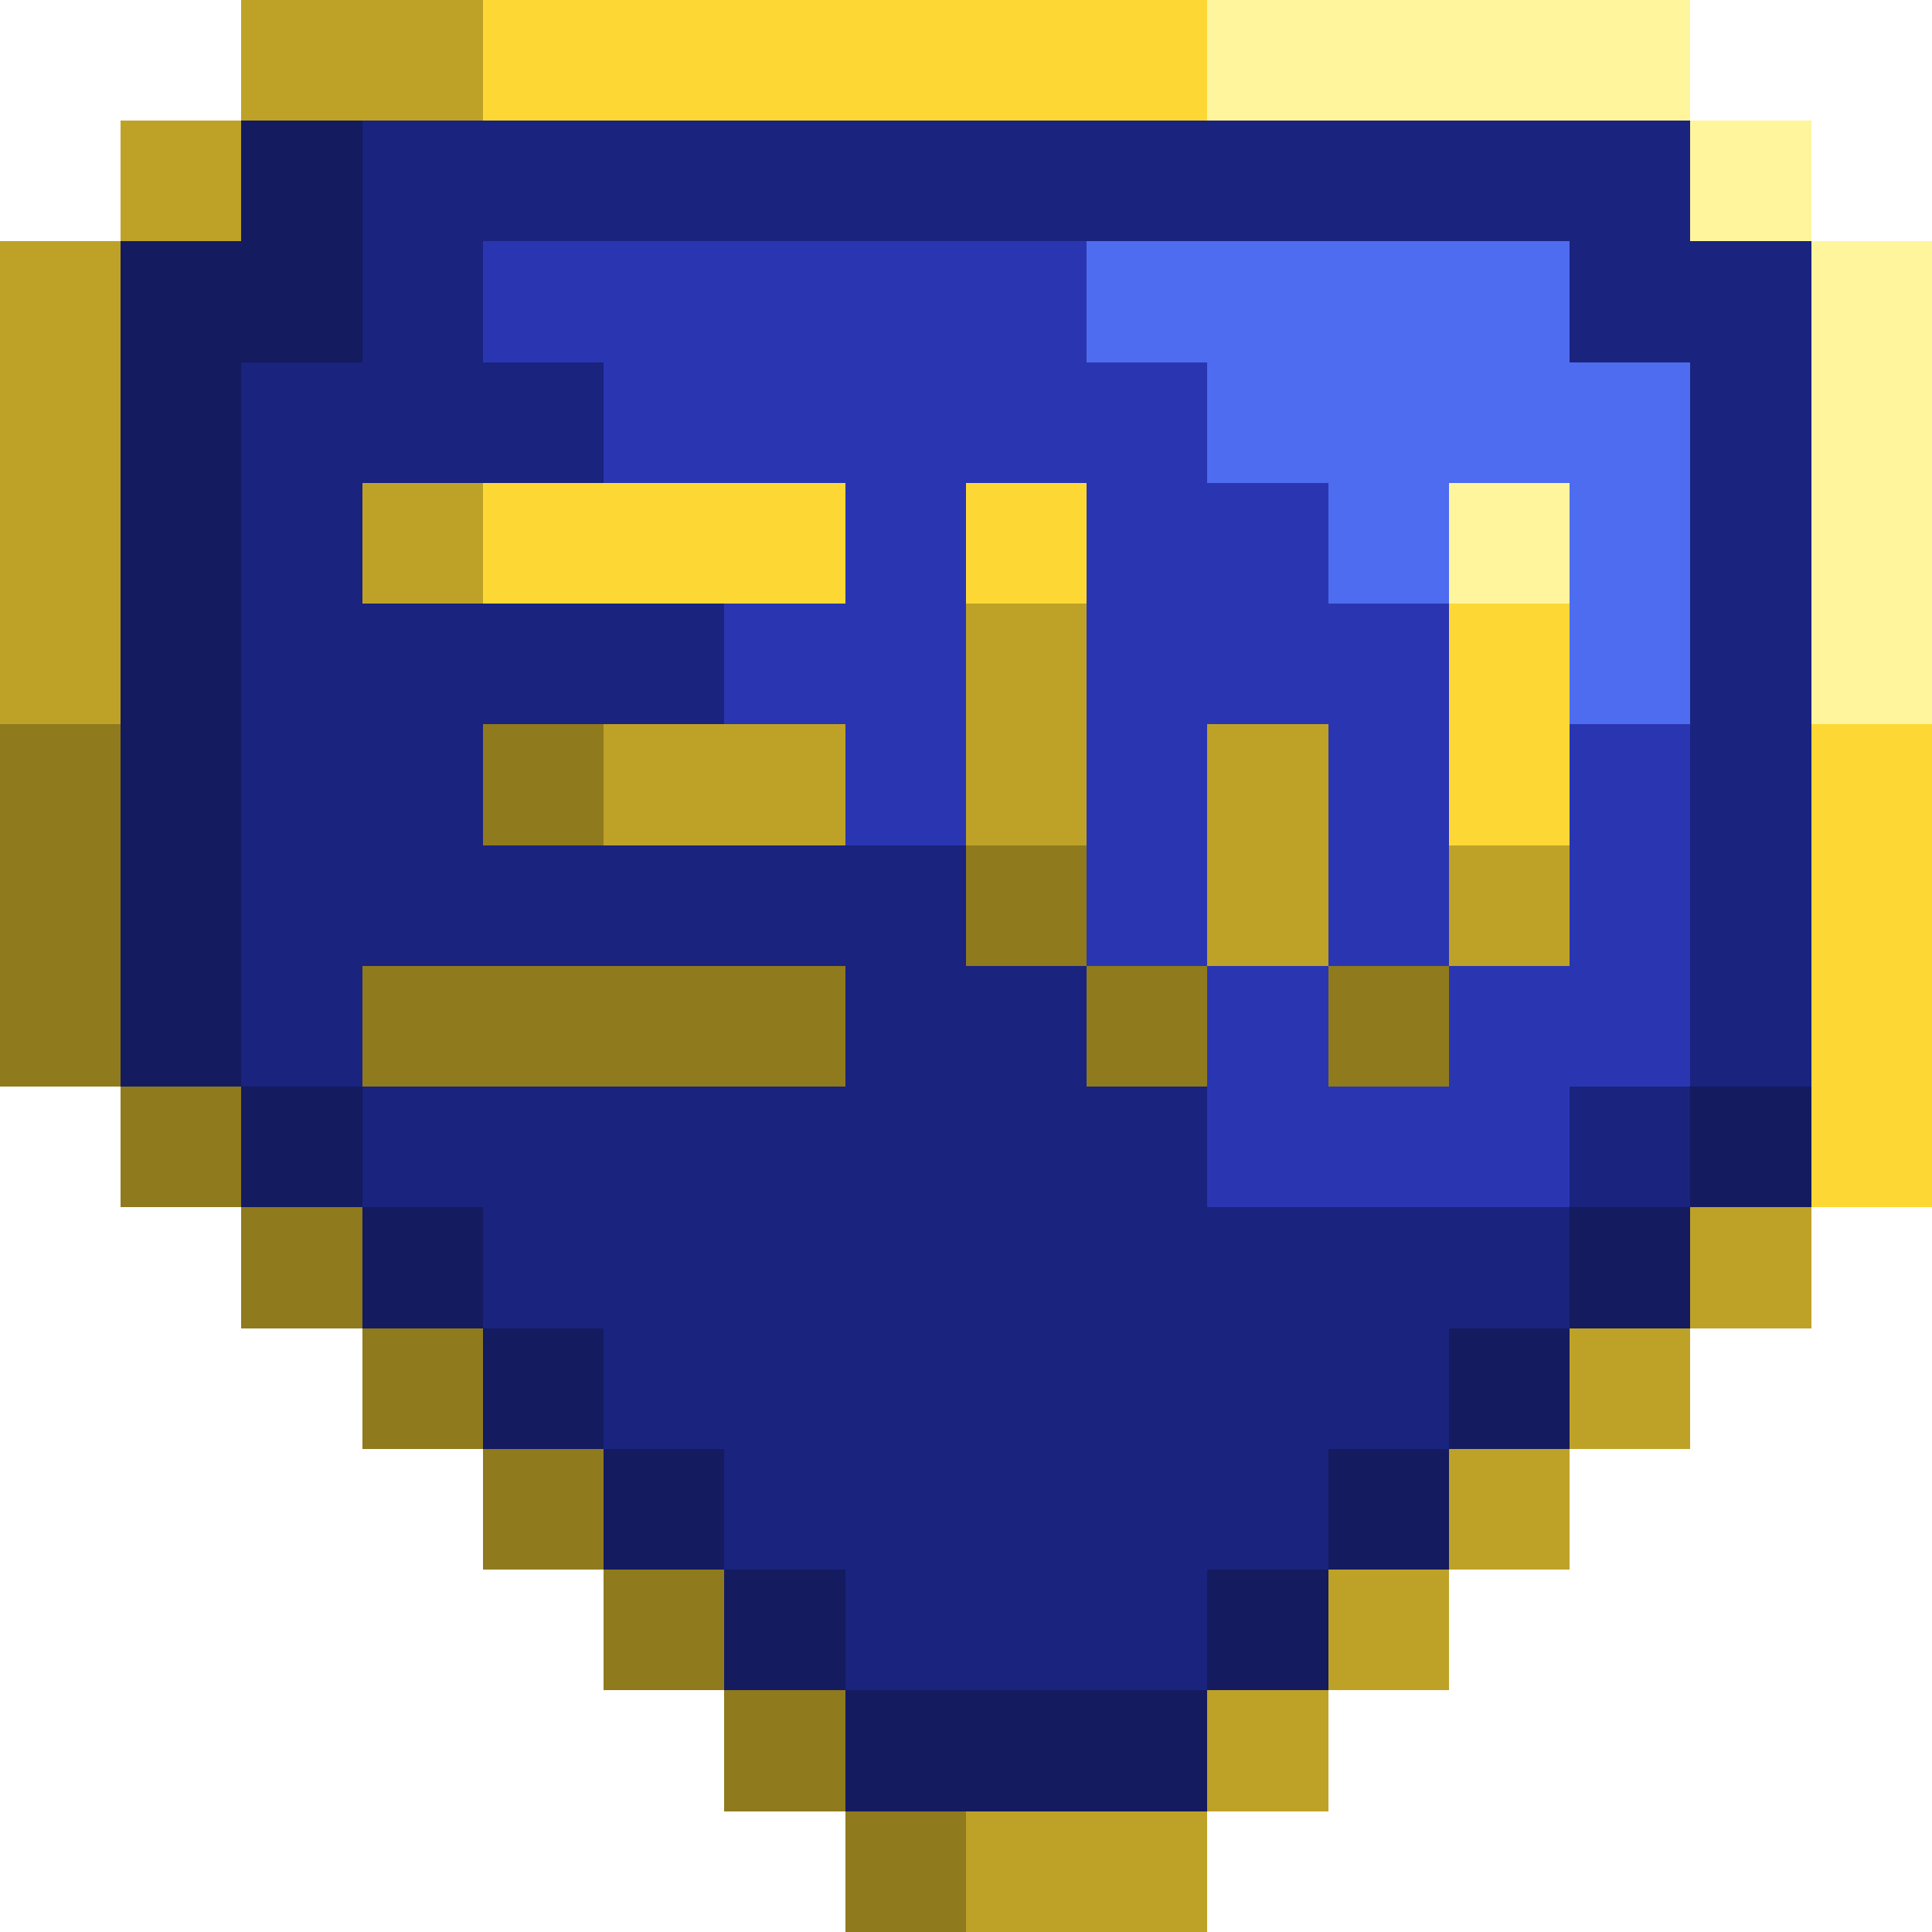
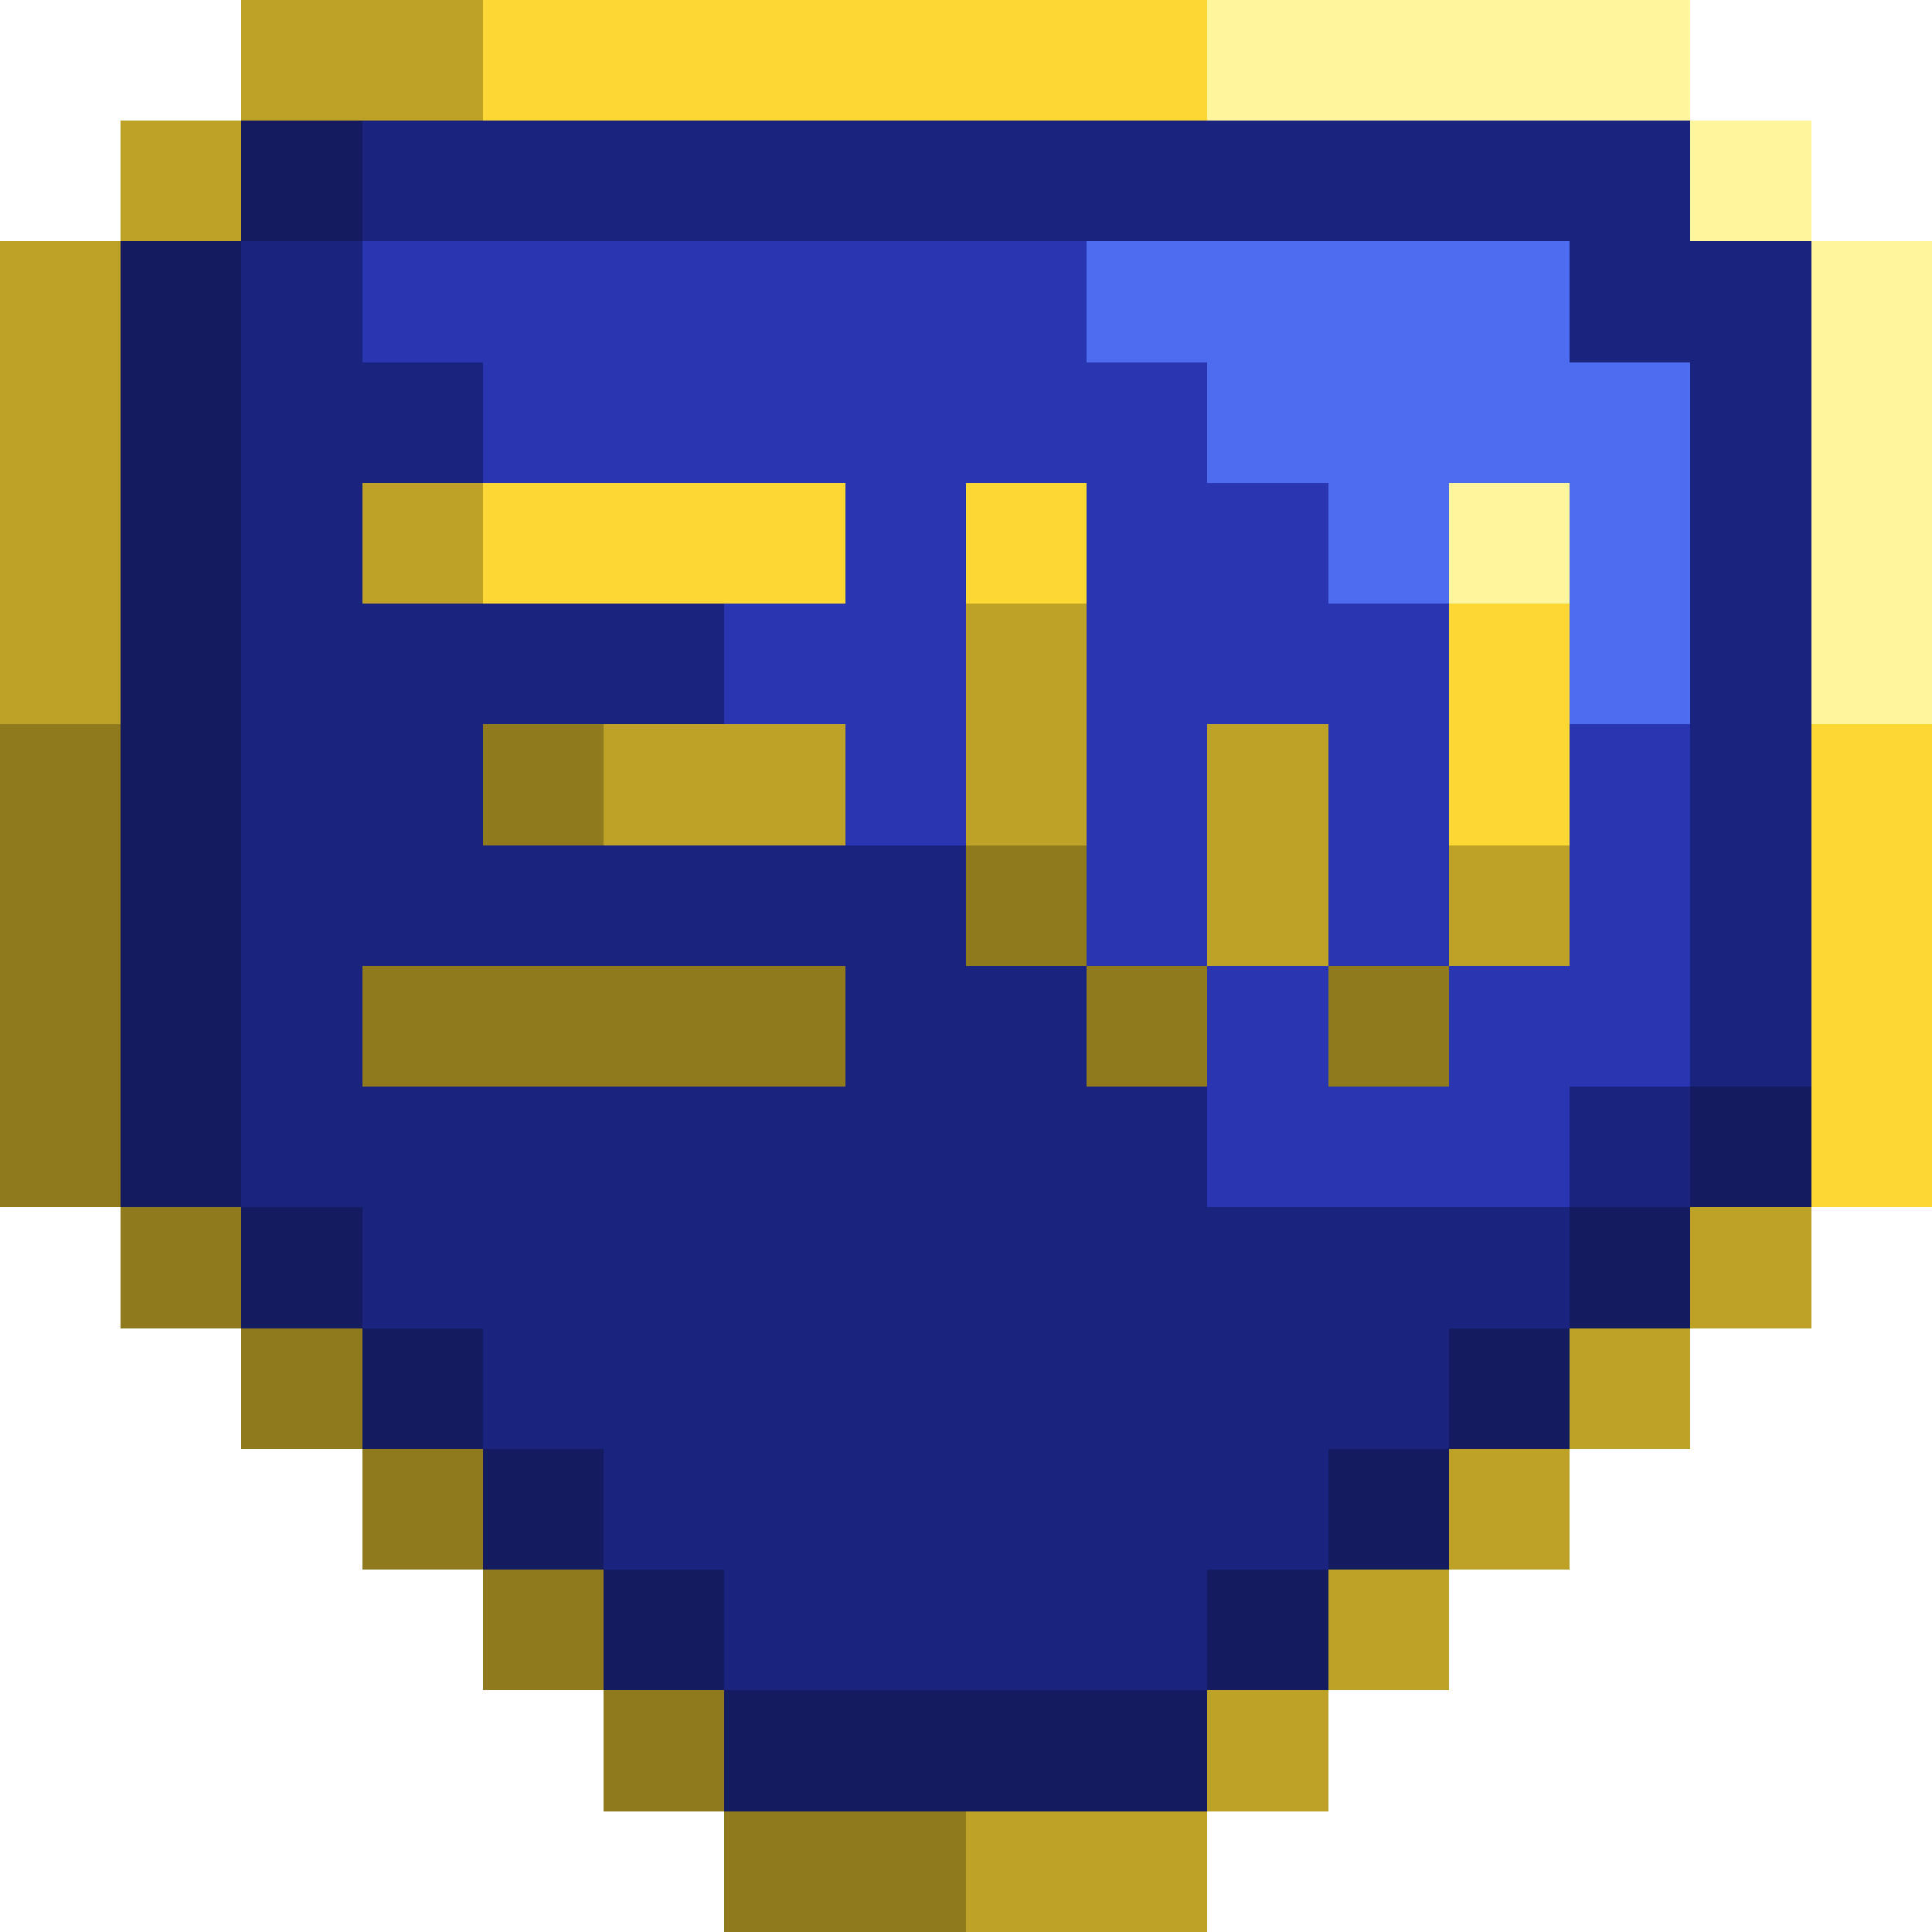
<svg xmlns="http://www.w3.org/2000/svg" version="1.1" width="16" height="16" shape-rendering="crispEdges">
  <rect x="2" y="0" width="1" height="1" fill="#BEA228" />
  <rect x="3" y="0" width="1" height="1" fill="#BEA228" />
  <rect x="4" y="0" width="1" height="1" fill="#FDD835" />
  <rect x="5" y="0" width="1" height="1" fill="#FDD835" />
  <rect x="6" y="0" width="1" height="1" fill="#FDD835" />
  <rect x="7" y="0" width="1" height="1" fill="#FDD835" />
  <rect x="8" y="0" width="1" height="1" fill="#FDD835" />
  <rect x="9" y="0" width="1" height="1" fill="#FDD835" />
  <rect x="10" y="0" width="1" height="1" fill="#FFF59D" />
  <rect x="11" y="0" width="1" height="1" fill="#FFF59D" />
  <rect x="12" y="0" width="1" height="1" fill="#FFF59D" />
  <rect x="13" y="0" width="1" height="1" fill="#FFF59D" />
  <rect x="1" y="1" width="1" height="1" fill="#BEA228" />
  <rect x="2" y="1" width="1" height="1" fill="#141B5F" />
  <rect x="3" y="1" width="1" height="1" fill="#1A237E" />
  <rect x="4" y="1" width="1" height="1" fill="#1A237E" />
  <rect x="5" y="1" width="1" height="1" fill="#1A237E" />
  <rect x="6" y="1" width="1" height="1" fill="#1A237E" />
  <rect x="7" y="1" width="1" height="1" fill="#1A237E" />
  <rect x="8" y="1" width="1" height="1" fill="#1A237E" />
  <rect x="9" y="1" width="1" height="1" fill="#1A237E" />
  <rect x="10" y="1" width="1" height="1" fill="#1A237E" />
  <rect x="11" y="1" width="1" height="1" fill="#1A237E" />
  <rect x="12" y="1" width="1" height="1" fill="#1A237E" />
  <rect x="13" y="1" width="1" height="1" fill="#1A237E" />
  <rect x="14" y="1" width="1" height="1" fill="#FFF59D" />
  <rect x="0" y="2" width="1" height="1" fill="#BEA228" />
  <rect x="1" y="2" width="1" height="1" fill="#141B5F" />
-   <rect x="2" y="2" width="1" height="1" fill="#141B5F" />
-   <rect x="3" y="2" width="1" height="1" fill="#1A237E" />
+   <rect x="2" y="2" width="1" height="1" fill="#1A237E" />
+   <rect x="3" y="2" width="1" height="1" fill="#2A36B1" />
  <rect x="4" y="2" width="1" height="1" fill="#2A36B1" />
  <rect x="5" y="2" width="1" height="1" fill="#2A36B1" />
  <rect x="6" y="2" width="1" height="1" fill="#2A36B1" />
  <rect x="7" y="2" width="1" height="1" fill="#2A36B1" />
  <rect x="8" y="2" width="1" height="1" fill="#2A36B1" />
  <rect x="9" y="2" width="1" height="1" fill="#4E6CEF" />
  <rect x="10" y="2" width="1" height="1" fill="#4E6CEF" />
  <rect x="11" y="2" width="1" height="1" fill="#4E6CEF" />
  <rect x="12" y="2" width="1" height="1" fill="#4E6CEF" />
  <rect x="13" y="2" width="1" height="1" fill="#1A237E" />
  <rect x="14" y="2" width="1" height="1" fill="#1A237E" />
  <rect x="15" y="2" width="1" height="1" fill="#FFF59D" />
  <rect x="0" y="3" width="1" height="1" fill="#BEA228" />
  <rect x="1" y="3" width="1" height="1" fill="#141B5F" />
  <rect x="2" y="3" width="1" height="1" fill="#1A237E" />
  <rect x="3" y="3" width="1" height="1" fill="#1A237E" />
-   <rect x="4" y="3" width="1" height="1" fill="#1A237E" />
+   <rect x="4" y="3" width="1" height="1" fill="#2A36B1" />
  <rect x="5" y="3" width="1" height="1" fill="#2A36B1" />
  <rect x="6" y="3" width="1" height="1" fill="#2A36B1" />
  <rect x="7" y="3" width="1" height="1" fill="#2A36B1" />
  <rect x="8" y="3" width="1" height="1" fill="#2A36B1" />
  <rect x="9" y="3" width="1" height="1" fill="#2A36B1" />
  <rect x="10" y="3" width="1" height="1" fill="#4E6CEF" />
  <rect x="11" y="3" width="1" height="1" fill="#4E6CEF" />
  <rect x="12" y="3" width="1" height="1" fill="#4E6CEF" />
  <rect x="13" y="3" width="1" height="1" fill="#4E6CEF" />
  <rect x="14" y="3" width="1" height="1" fill="#1A237E" />
  <rect x="15" y="3" width="1" height="1" fill="#FFF59D" />
  <rect x="0" y="4" width="1" height="1" fill="#BEA228" />
  <rect x="1" y="4" width="1" height="1" fill="#141B5F" />
  <rect x="2" y="4" width="1" height="1" fill="#1A237E" />
  <rect x="3" y="4" width="1" height="1" fill="#BEA228" />
  <rect x="4" y="4" width="1" height="1" fill="#FDD835" />
  <rect x="5" y="4" width="1" height="1" fill="#FDD835" />
  <rect x="6" y="4" width="1" height="1" fill="#FDD835" />
  <rect x="7" y="4" width="1" height="1" fill="#2A36B1" />
  <rect x="8" y="4" width="1" height="1" fill="#FDD835" />
  <rect x="9" y="4" width="1" height="1" fill="#2A36B1" />
  <rect x="10" y="4" width="1" height="1" fill="#2A36B1" />
  <rect x="11" y="4" width="1" height="1" fill="#4E6CEF" />
  <rect x="12" y="4" width="1" height="1" fill="#FFF59D" />
  <rect x="13" y="4" width="1" height="1" fill="#4E6CEF" />
  <rect x="14" y="4" width="1" height="1" fill="#1A237E" />
  <rect x="15" y="4" width="1" height="1" fill="#FFF59D" />
  <rect x="0" y="5" width="1" height="1" fill="#BEA228" />
  <rect x="1" y="5" width="1" height="1" fill="#141B5F" />
  <rect x="2" y="5" width="1" height="1" fill="#1A237E" />
  <rect x="3" y="5" width="1" height="1" fill="#1A237E" />
  <rect x="4" y="5" width="1" height="1" fill="#1A237E" />
  <rect x="5" y="5" width="1" height="1" fill="#1A237E" />
  <rect x="6" y="5" width="1" height="1" fill="#2A36B1" />
  <rect x="7" y="5" width="1" height="1" fill="#2A36B1" />
  <rect x="8" y="5" width="1" height="1" fill="#BEA228" />
  <rect x="9" y="5" width="1" height="1" fill="#2A36B1" />
  <rect x="10" y="5" width="1" height="1" fill="#2A36B1" />
  <rect x="11" y="5" width="1" height="1" fill="#2A36B1" />
  <rect x="12" y="5" width="1" height="1" fill="#FDD835" />
  <rect x="13" y="5" width="1" height="1" fill="#4E6CEF" />
  <rect x="14" y="5" width="1" height="1" fill="#1A237E" />
  <rect x="15" y="5" width="1" height="1" fill="#FFF59D" />
  <rect x="0" y="6" width="1" height="1" fill="#8F7A1E" />
  <rect x="1" y="6" width="1" height="1" fill="#141B5F" />
  <rect x="2" y="6" width="1" height="1" fill="#1A237E" />
  <rect x="3" y="6" width="1" height="1" fill="#1A237E" />
  <rect x="4" y="6" width="1" height="1" fill="#8F7A1E" />
  <rect x="5" y="6" width="1" height="1" fill="#BEA228" />
  <rect x="6" y="6" width="1" height="1" fill="#BEA228" />
  <rect x="7" y="6" width="1" height="1" fill="#2A36B1" />
  <rect x="8" y="6" width="1" height="1" fill="#BEA228" />
  <rect x="9" y="6" width="1" height="1" fill="#2A36B1" />
  <rect x="10" y="6" width="1" height="1" fill="#BEA228" />
  <rect x="11" y="6" width="1" height="1" fill="#2A36B1" />
  <rect x="12" y="6" width="1" height="1" fill="#FDD835" />
  <rect x="13" y="6" width="1" height="1" fill="#2A36B1" />
  <rect x="14" y="6" width="1" height="1" fill="#1A237E" />
  <rect x="15" y="6" width="1" height="1" fill="#FDD835" />
  <rect x="0" y="7" width="1" height="1" fill="#8F7A1E" />
  <rect x="1" y="7" width="1" height="1" fill="#141B5F" />
  <rect x="2" y="7" width="1" height="1" fill="#1A237E" />
  <rect x="3" y="7" width="1" height="1" fill="#1A237E" />
  <rect x="4" y="7" width="1" height="1" fill="#1A237E" />
  <rect x="5" y="7" width="1" height="1" fill="#1A237E" />
  <rect x="6" y="7" width="1" height="1" fill="#1A237E" />
  <rect x="7" y="7" width="1" height="1" fill="#1A237E" />
  <rect x="8" y="7" width="1" height="1" fill="#8F7A1E" />
  <rect x="9" y="7" width="1" height="1" fill="#2A36B1" />
  <rect x="10" y="7" width="1" height="1" fill="#BEA228" />
  <rect x="11" y="7" width="1" height="1" fill="#2A36B1" />
  <rect x="12" y="7" width="1" height="1" fill="#BEA228" />
  <rect x="13" y="7" width="1" height="1" fill="#2A36B1" />
  <rect x="14" y="7" width="1" height="1" fill="#1A237E" />
  <rect x="15" y="7" width="1" height="1" fill="#FDD835" />
  <rect x="0" y="8" width="1" height="1" fill="#8F7A1E" />
  <rect x="1" y="8" width="1" height="1" fill="#141B5F" />
  <rect x="2" y="8" width="1" height="1" fill="#1A237E" />
  <rect x="3" y="8" width="1" height="1" fill="#8F7A1E" />
  <rect x="4" y="8" width="1" height="1" fill="#8F7A1E" />
  <rect x="5" y="8" width="1" height="1" fill="#8F7A1E" />
  <rect x="6" y="8" width="1" height="1" fill="#8F7A1E" />
  <rect x="7" y="8" width="1" height="1" fill="#1A237E" />
  <rect x="8" y="8" width="1" height="1" fill="#1A237E" />
  <rect x="9" y="8" width="1" height="1" fill="#8F7A1E" />
  <rect x="10" y="8" width="1" height="1" fill="#2A36B1" />
  <rect x="11" y="8" width="1" height="1" fill="#8F7A1E" />
  <rect x="12" y="8" width="1" height="1" fill="#2A36B1" />
  <rect x="13" y="8" width="1" height="1" fill="#2A36B1" />
  <rect x="14" y="8" width="1" height="1" fill="#1A237E" />
  <rect x="15" y="8" width="1" height="1" fill="#FDD835" />
-   <rect x="1" y="9" width="1" height="1" fill="#8F7A1E" />
-   <rect x="2" y="9" width="1" height="1" fill="#141B5F" />
+   <rect x="0" y="9" width="1" height="1" fill="#8F7A1E" />
+   <rect x="1" y="9" width="1" height="1" fill="#141B5F" />
+   <rect x="2" y="9" width="1" height="1" fill="#1A237E" />
  <rect x="3" y="9" width="1" height="1" fill="#1A237E" />
  <rect x="4" y="9" width="1" height="1" fill="#1A237E" />
  <rect x="5" y="9" width="1" height="1" fill="#1A237E" />
  <rect x="6" y="9" width="1" height="1" fill="#1A237E" />
  <rect x="7" y="9" width="1" height="1" fill="#1A237E" />
  <rect x="8" y="9" width="1" height="1" fill="#1A237E" />
  <rect x="9" y="9" width="1" height="1" fill="#1A237E" />
  <rect x="10" y="9" width="1" height="1" fill="#2A36B1" />
  <rect x="11" y="9" width="1" height="1" fill="#2A36B1" />
  <rect x="12" y="9" width="1" height="1" fill="#2A36B1" />
  <rect x="13" y="9" width="1" height="1" fill="#1A237E" />
  <rect x="14" y="9" width="1" height="1" fill="#141B5F" />
  <rect x="15" y="9" width="1" height="1" fill="#FDD835" />
-   <rect x="2" y="10" width="1" height="1" fill="#8F7A1E" />
-   <rect x="3" y="10" width="1" height="1" fill="#141B5F" />
+   <rect x="1" y="10" width="1" height="1" fill="#8F7A1E" />
+   <rect x="2" y="10" width="1" height="1" fill="#141B5F" />
+   <rect x="3" y="10" width="1" height="1" fill="#1A237E" />
  <rect x="4" y="10" width="1" height="1" fill="#1A237E" />
  <rect x="5" y="10" width="1" height="1" fill="#1A237E" />
  <rect x="6" y="10" width="1" height="1" fill="#1A237E" />
  <rect x="7" y="10" width="1" height="1" fill="#1A237E" />
  <rect x="8" y="10" width="1" height="1" fill="#1A237E" />
  <rect x="9" y="10" width="1" height="1" fill="#1A237E" />
  <rect x="10" y="10" width="1" height="1" fill="#1A237E" />
  <rect x="11" y="10" width="1" height="1" fill="#1A237E" />
  <rect x="12" y="10" width="1" height="1" fill="#1A237E" />
  <rect x="13" y="10" width="1" height="1" fill="#141B5F" />
  <rect x="14" y="10" width="1" height="1" fill="#BEA228" />
-   <rect x="3" y="11" width="1" height="1" fill="#8F7A1E" />
-   <rect x="4" y="11" width="1" height="1" fill="#141B5F" />
+   <rect x="2" y="11" width="1" height="1" fill="#8F7A1E" />
+   <rect x="3" y="11" width="1" height="1" fill="#141B5F" />
+   <rect x="4" y="11" width="1" height="1" fill="#1A237E" />
  <rect x="5" y="11" width="1" height="1" fill="#1A237E" />
  <rect x="6" y="11" width="1" height="1" fill="#1A237E" />
  <rect x="7" y="11" width="1" height="1" fill="#1A237E" />
  <rect x="8" y="11" width="1" height="1" fill="#1A237E" />
  <rect x="9" y="11" width="1" height="1" fill="#1A237E" />
  <rect x="10" y="11" width="1" height="1" fill="#1A237E" />
  <rect x="11" y="11" width="1" height="1" fill="#1A237E" />
  <rect x="12" y="11" width="1" height="1" fill="#141B5F" />
  <rect x="13" y="11" width="1" height="1" fill="#BEA228" />
-   <rect x="4" y="12" width="1" height="1" fill="#8F7A1E" />
-   <rect x="5" y="12" width="1" height="1" fill="#141B5F" />
+   <rect x="3" y="12" width="1" height="1" fill="#8F7A1E" />
+   <rect x="4" y="12" width="1" height="1" fill="#141B5F" />
+   <rect x="5" y="12" width="1" height="1" fill="#1A237E" />
  <rect x="6" y="12" width="1" height="1" fill="#1A237E" />
  <rect x="7" y="12" width="1" height="1" fill="#1A237E" />
  <rect x="8" y="12" width="1" height="1" fill="#1A237E" />
  <rect x="9" y="12" width="1" height="1" fill="#1A237E" />
  <rect x="10" y="12" width="1" height="1" fill="#1A237E" />
  <rect x="11" y="12" width="1" height="1" fill="#141B5F" />
  <rect x="12" y="12" width="1" height="1" fill="#BEA228" />
-   <rect x="5" y="13" width="1" height="1" fill="#8F7A1E" />
-   <rect x="6" y="13" width="1" height="1" fill="#141B5F" />
+   <rect x="4" y="13" width="1" height="1" fill="#8F7A1E" />
+   <rect x="5" y="13" width="1" height="1" fill="#141B5F" />
+   <rect x="6" y="13" width="1" height="1" fill="#1A237E" />
  <rect x="7" y="13" width="1" height="1" fill="#1A237E" />
  <rect x="8" y="13" width="1" height="1" fill="#1A237E" />
  <rect x="9" y="13" width="1" height="1" fill="#1A237E" />
  <rect x="10" y="13" width="1" height="1" fill="#141B5F" />
  <rect x="11" y="13" width="1" height="1" fill="#BEA228" />
-   <rect x="6" y="14" width="1" height="1" fill="#8F7A1E" />
+   <rect x="5" y="14" width="1" height="1" fill="#8F7A1E" />
+   <rect x="6" y="14" width="1" height="1" fill="#141B5F" />
  <rect x="7" y="14" width="1" height="1" fill="#141B5F" />
  <rect x="8" y="14" width="1" height="1" fill="#141B5F" />
  <rect x="9" y="14" width="1" height="1" fill="#141B5F" />
  <rect x="10" y="14" width="1" height="1" fill="#BEA228" />
+   <rect x="6" y="15" width="1" height="1" fill="#8F7A1E" />
  <rect x="7" y="15" width="1" height="1" fill="#8F7A1E" />
  <rect x="8" y="15" width="1" height="1" fill="#BEA228" />
  <rect x="9" y="15" width="1" height="1" fill="#BEA228" />
</svg>
